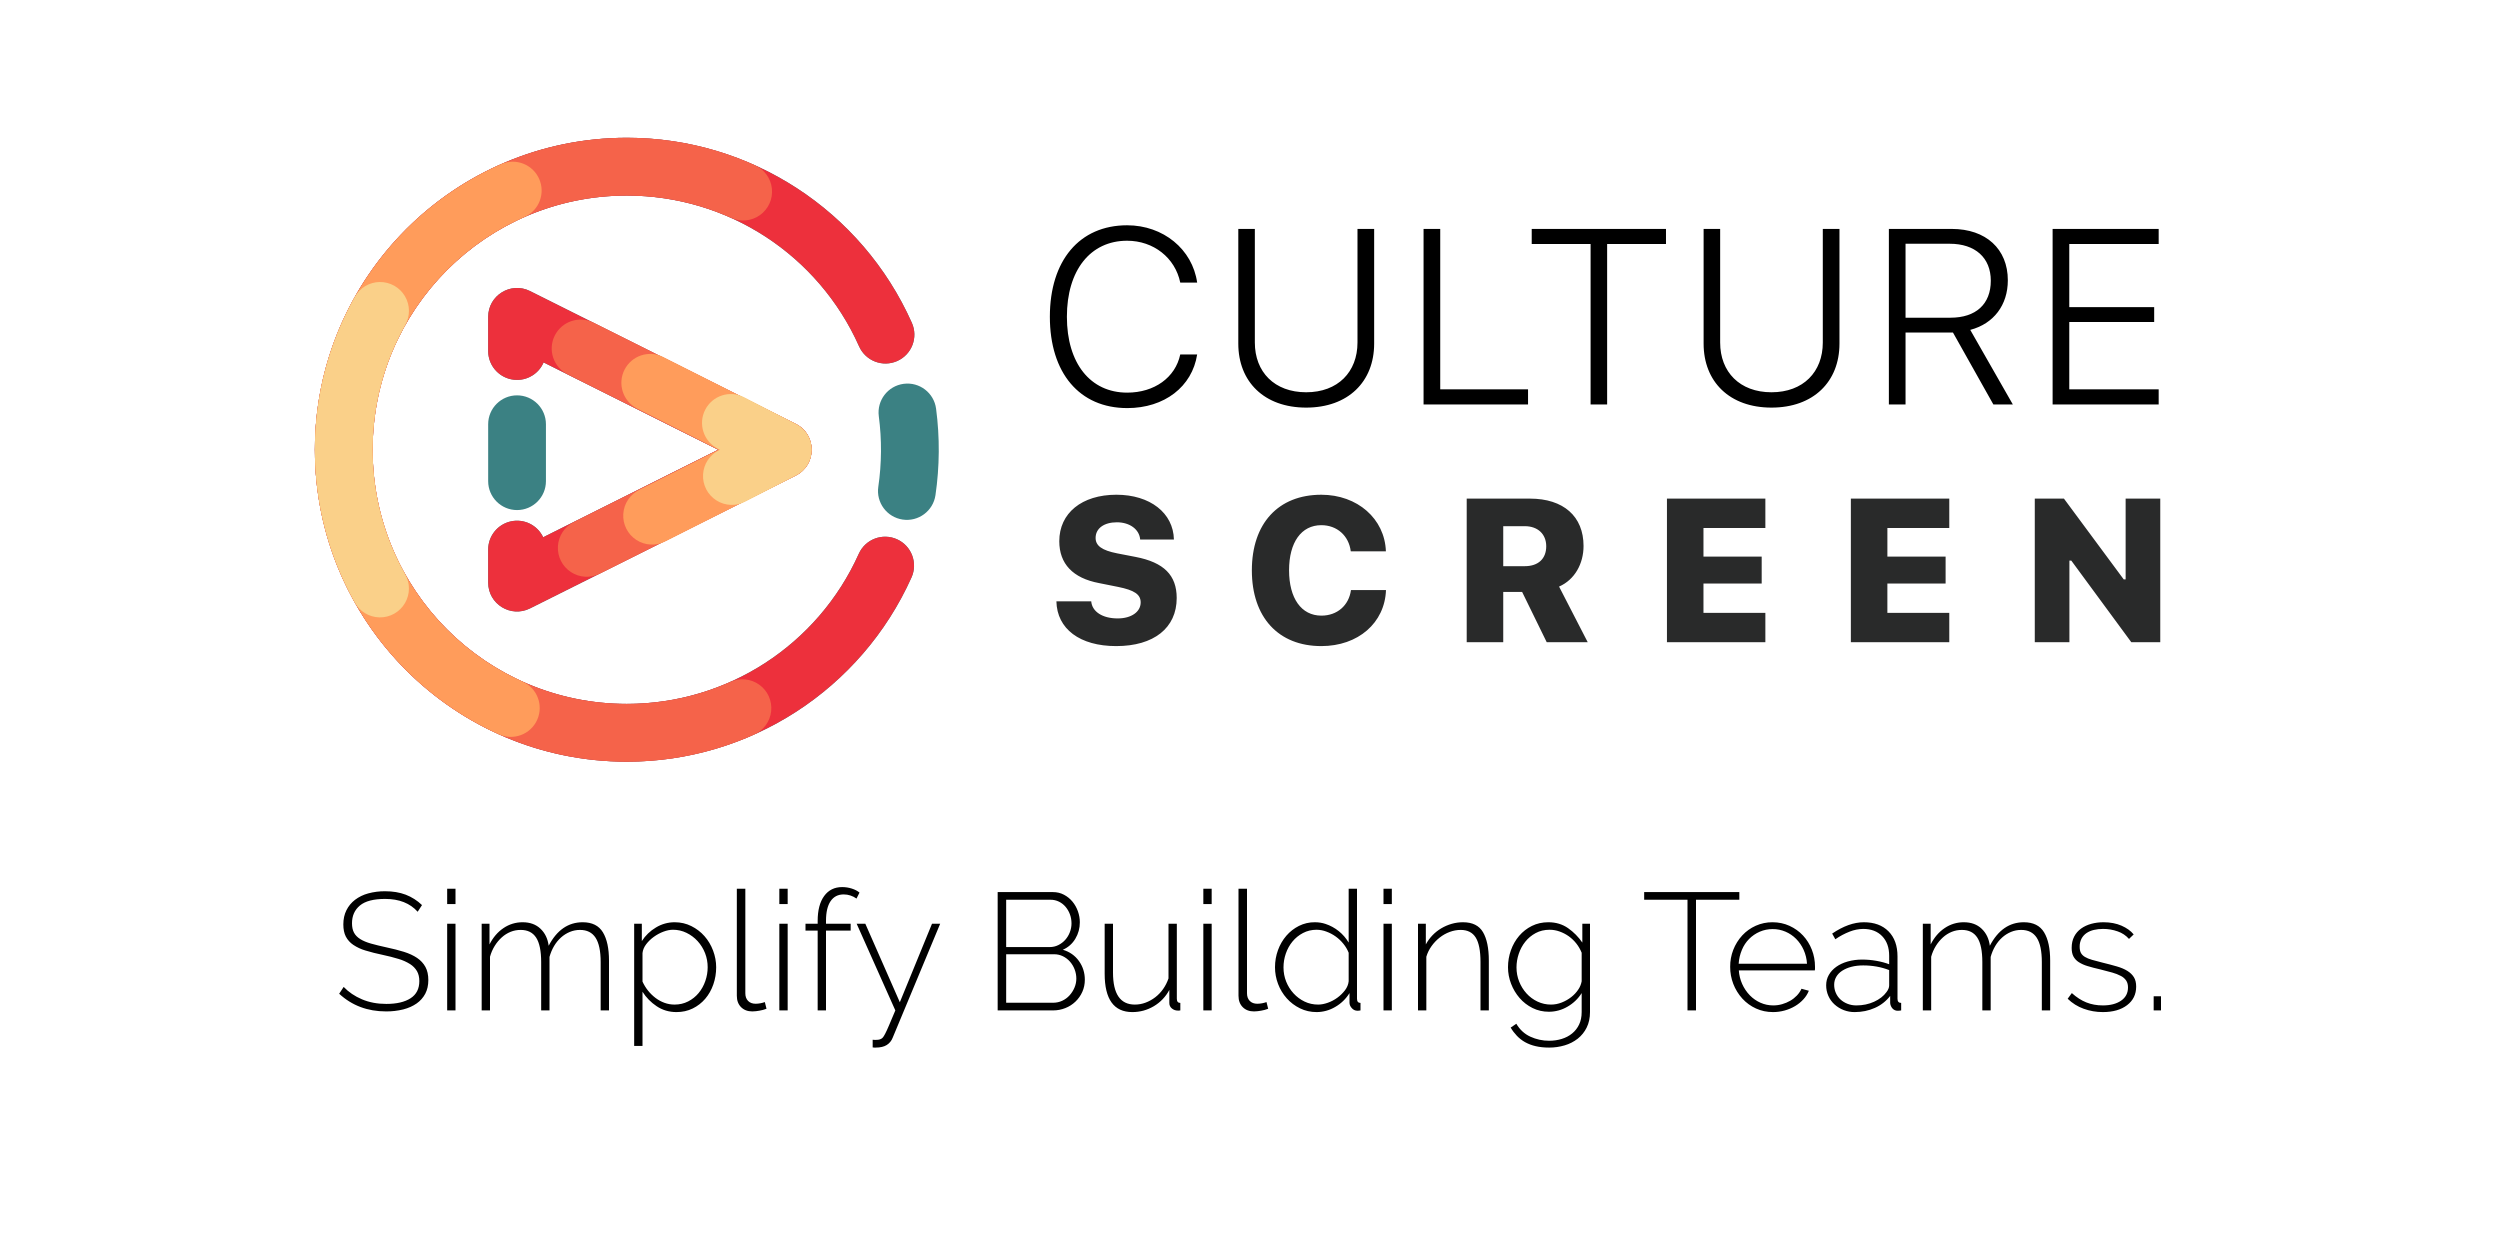
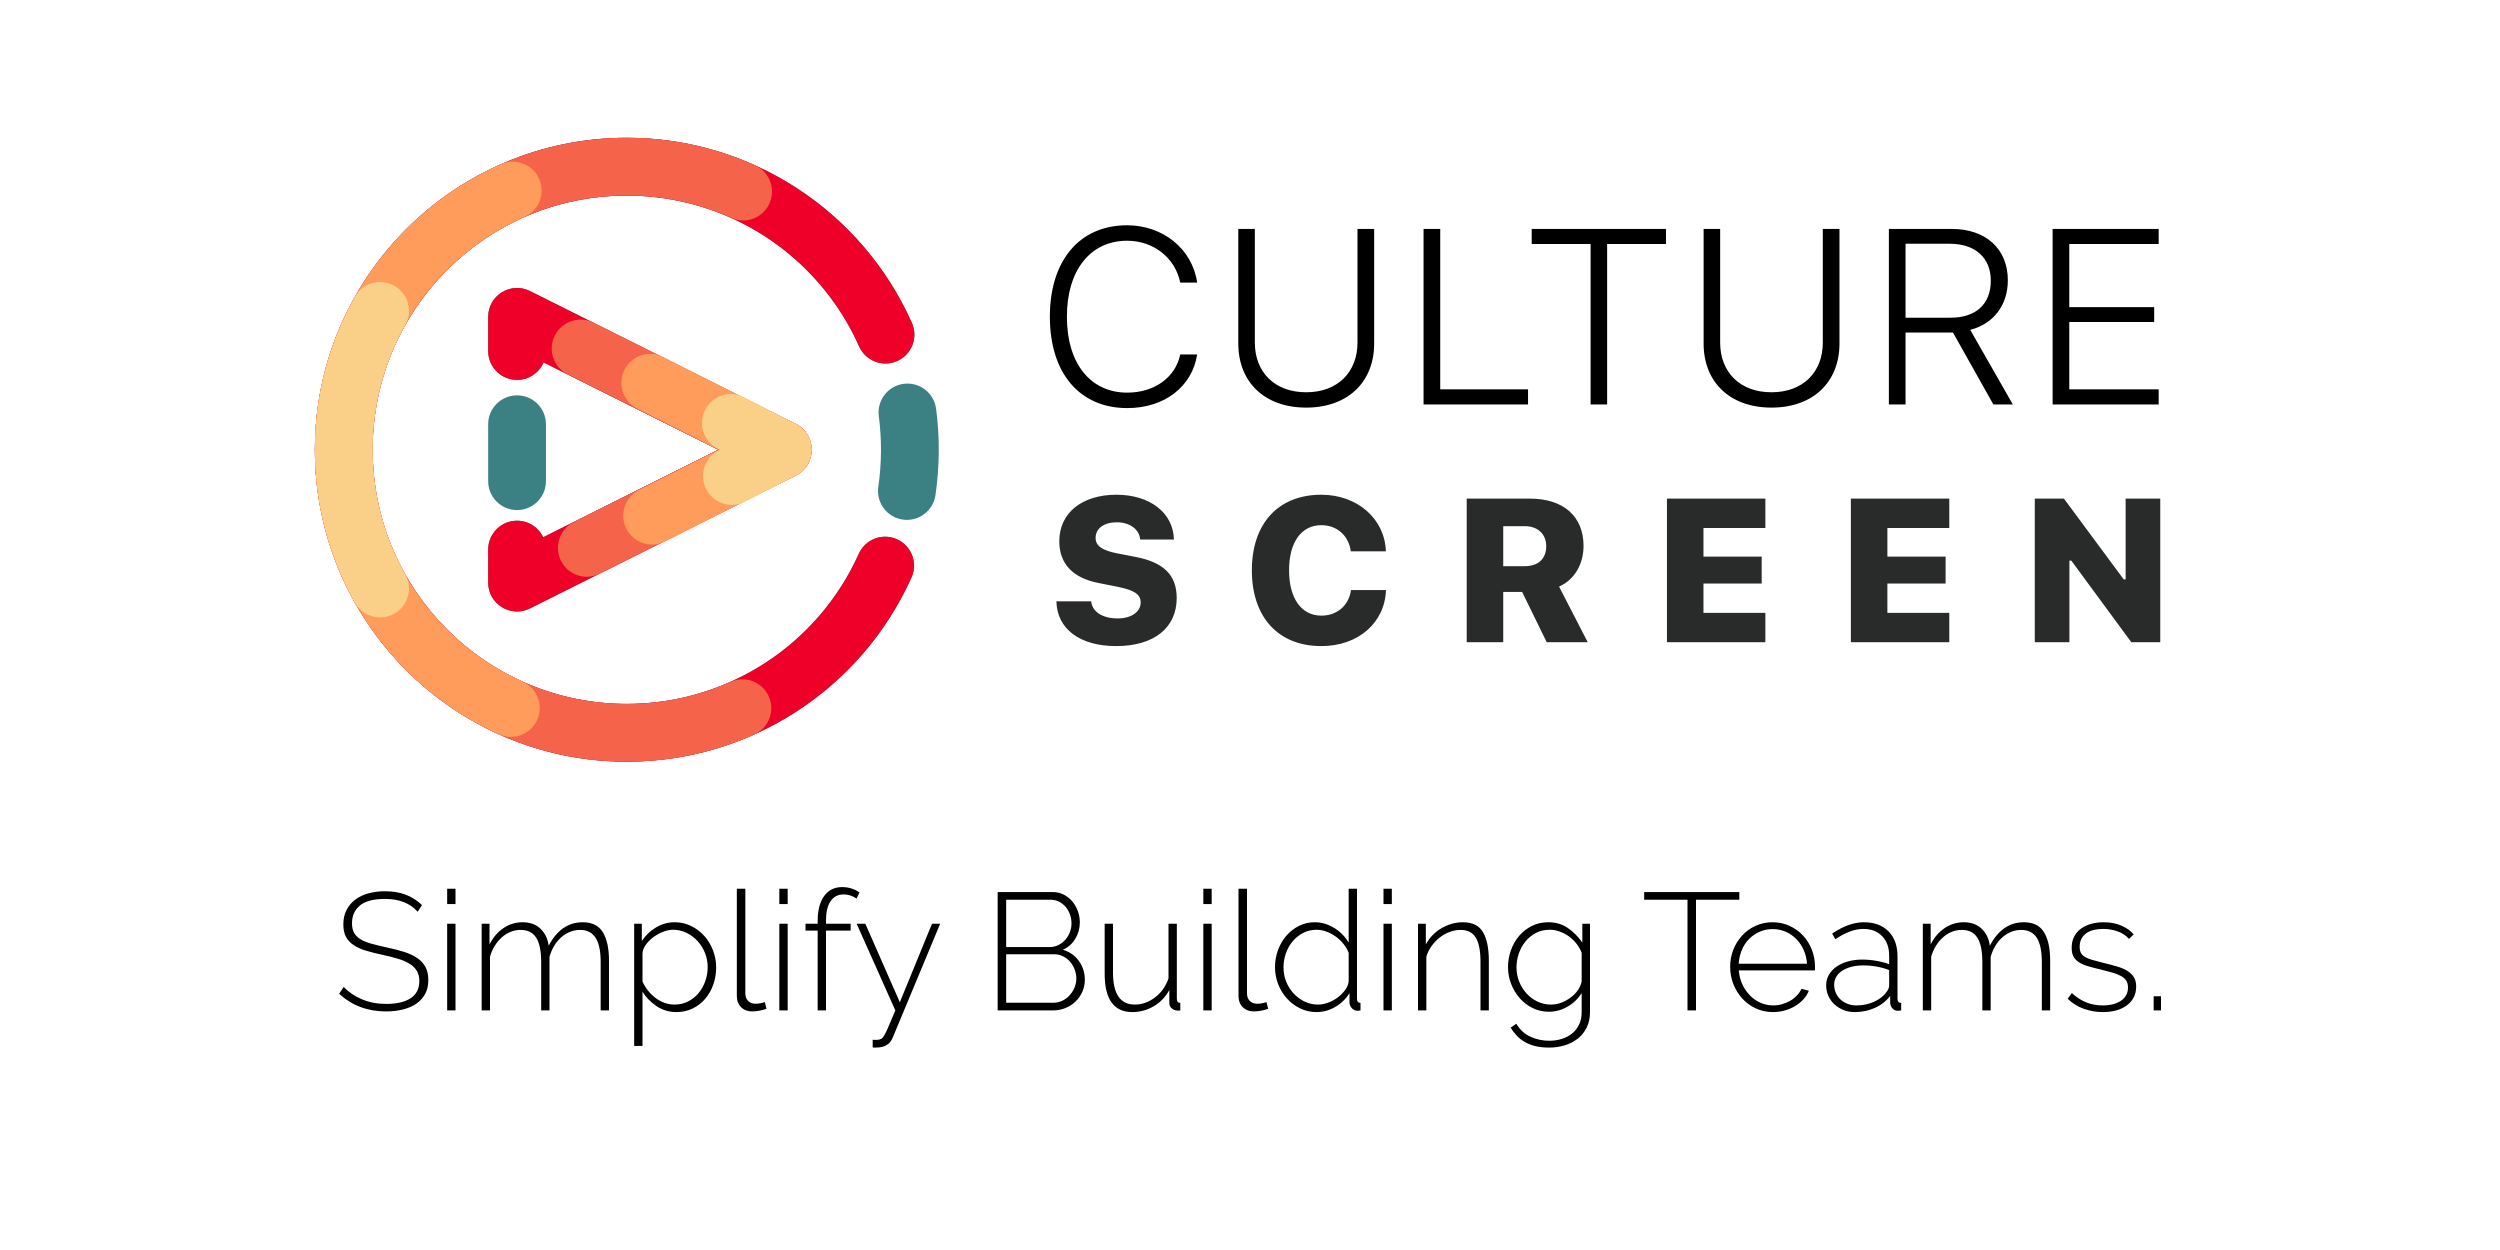
<svg xmlns="http://www.w3.org/2000/svg" width="240" height="120" viewBox="0 0 240 120">
  <g fill="none" fill-rule="nonzero">
    <g fill="#3B8183">
      <path d="M87.54 30.996a2.773 2.773 0 1 1-5.066 2.257 24.404 24.404 0 0 0-22.3-14.48c-13.476 0-24.401 10.925-24.401 24.4 0 13.477 10.925 24.402 24.4 24.402a24.404 24.404 0 0 0 22.271-14.413 2.773 2.773 0 1 1 5.06 2.273 29.949 29.949 0 0 1-27.33 17.686c-16.54 0-29.947-13.408-29.947-29.947 0-16.54 13.408-29.947 29.947-29.947A29.949 29.949 0 0 1 87.54 30.996zm2.265 16.54a2.773 2.773 0 1 1-5.488-.802 24.626 24.626 0 0 0 .048-6.776 2.773 2.773 0 0 1 5.499-.723 30.2 30.2 0 0 1-.059 8.3z" />
      <path d="M49.637 36.47a2.773 2.773 0 0 1-2.773-2.773V30.42c0-2.061 2.17-3.402 4.013-2.48l25.51 12.755c2.044 1.022 2.044 3.938 0 4.96l-25.51 12.755c-1.844.922-4.013-.419-4.013-2.48v-3.17a2.773 2.773 0 0 1 5.28-1.184l16.803-8.401-16.762-8.381a2.774 2.774 0 0 1-2.548 1.677zm2.773 9.723a2.773 2.773 0 0 1-5.546 0v-5.466a2.773 2.773 0 0 1 5.546 0v5.466z" />
    </g>
-     <g fill="#ED303C">
+     <g fill="#ee0028">
      <path d="M87.54 30.996a29.949 29.949 0 0 0-27.366-17.769c-16.54 0-29.947 13.408-29.947 29.947 0 16.54 13.408 29.947 29.947 29.947a29.949 29.949 0 0 0 27.33-17.686 2.773 2.773 0 0 0-5.06-2.273 24.404 24.404 0 0 1-22.27 14.413c-13.476 0-24.401-10.925-24.401-24.401 0-13.476 10.925-24.401 24.4-24.401 9.73 0 18.41 5.746 22.301 14.48a2.773 2.773 0 1 0 5.066-2.257z" />
      <path d="M68.947 43.174l-16.802 8.401a2.773 2.773 0 0 0-5.28 1.185v3.169c0 2.061 2.168 3.402 4.012 2.48l25.51-12.755c2.044-1.022 2.044-3.938 0-4.96l-25.51-12.755c-1.844-.922-4.013.419-4.013 2.48v3.278a2.773 2.773 0 0 0 5.321 1.096l16.762 8.38z" />
    </g>
    <g fill="#F5634A">
      <path d="M72.45 15.852a29.848 29.848 0 0 0-12.276-2.625c-4.19 0-8.265.863-12.023 2.512a30.048 30.048 0 0 0-12.39 10.088 29.819 29.819 0 0 0-5.534 17.347 29.818 29.818 0 0 0 5.488 17.283 30.052 30.052 0 0 0 12.187 10.041 29.848 29.848 0 0 0 12.272 2.623c4.26 0 8.398-.892 12.207-2.594a2.773 2.773 0 1 0-2.263-5.063 24.304 24.304 0 0 1-9.944 2.111c-3.496 0-6.883-.734-9.997-2.135a24.507 24.507 0 0 1-9.935-8.187 24.273 24.273 0 0 1-4.47-14.08c0-5.14 1.59-10.034 4.507-14.13a24.503 24.503 0 0 1 10.1-8.226 24.307 24.307 0 0 1 9.795-2.044c3.497 0 6.885.734 10.001 2.136a2.773 2.773 0 1 0 2.276-5.057z" />
      <path d="M55.101 50.111a2.773 2.773 0 1 0 2.483 4.959l18.805-9.416c2.042-1.023 2.042-3.937 0-4.96l-19.41-9.719a2.773 2.773 0 1 0-2.483 4.96l14.459 7.24L55.1 50.11z" />
    </g>
    <g fill="#FF9C5B">
      <path d="M48.15 15.74a30.048 30.048 0 0 0-12.39 10.087 29.819 29.819 0 0 0-5.533 17.347 29.818 29.818 0 0 0 5.488 17.283 30.052 30.052 0 0 0 12.187 10.041 2.773 2.773 0 1 0 2.275-5.058 24.507 24.507 0 0 1-9.935-8.187 24.273 24.273 0 0 1-4.47-14.08c0-5.14 1.59-10.034 4.507-14.13a24.503 24.503 0 0 1 10.1-8.226 2.773 2.773 0 0 0-2.228-5.078zM61.386 47.017a2.773 2.773 0 1 0 2.5 4.95l12.511-6.318c2.031-1.025 2.031-3.925 0-4.95l-12.755-6.441a2.773 2.773 0 0 0-2.5 4.95l7.854 3.966-7.61 3.843z" />
    </g>
    <g fill="#FAD089">
      <path d="M34.06 28.505a29.82 29.82 0 0 0-3.833 14.669 29.82 29.82 0 0 0 3.814 14.634 2.773 2.773 0 1 0 4.836-2.713 24.275 24.275 0 0 1-3.104-11.921c0-4.248 1.084-8.332 3.12-11.949a2.773 2.773 0 1 0-4.833-2.72zM69.035 43.212a2.773 2.773 0 1 0 2.546 4.926l4.84-2.5c2-1.034 2-3.894 0-4.927l-4.992-2.58a2.773 2.773 0 0 0-2.546 4.927l.225.116-.073.038z" />
    </g>
    <g>
      <path fill="#000" d="M108.213 39.176c-4.577 0-7.426-3.362-7.426-8.769 0-5.406 2.85-8.78 7.415-8.78 3.468 0 6.27 2.3 6.725 5.5h-1.623c-.49-2.383-2.569-4.017-5.102-4.017-3.527 0-5.78 2.837-5.78 7.297 0 4.46 2.242 7.286 5.791 7.286 2.604 0 4.624-1.447 5.091-3.666h1.623c-.479 3.094-3.14 5.15-6.714 5.15zm12.252-17.199v10.906c0 2.826 1.88 4.775 4.927 4.775 3.047 0 4.927-1.95 4.927-4.775V21.977h1.6v11.01c0 3.656-2.499 6.143-6.527 6.143-4.028 0-6.515-2.487-6.515-6.142v-11.01h1.588zm26.227 15.401v1.448h-10.03V21.977h1.6v15.401h8.43zm7.593 1.448h-1.588v-15.4h-5.652v-1.449h12.89v1.448h-5.65v15.401zm10.85-16.849v10.906c0 2.826 1.88 4.775 4.927 4.775 3.048 0 4.927-1.95 4.927-4.775V21.977h1.6v11.01c0 3.656-2.499 6.143-6.527 6.143-4.028 0-6.515-2.487-6.515-6.142v-11.01h1.588zm17.797 1.425V30.5h4.309c2.44 0 3.876-1.296 3.876-3.55 0-2.207-1.494-3.55-3.946-3.55h-4.239zm0 8.523v6.901h-1.6V21.977h6.037c3.281 0 5.383 1.927 5.383 4.928 0 2.382-1.355 4.168-3.608 4.764l4.087 7.157h-1.869l-3.876-6.9h-4.554zm24.301 5.453v1.448h-10.182V21.977h10.182v1.448h-8.582v6.06h8.15v1.425h-8.15v6.468h8.582z" />
      <path fill="#292A2A" d="M101.414 57.726h3.343c.086 1.003 1.09 1.643 2.541 1.643 1.31 0 2.207-.63 2.207-1.538 0-.764-.602-1.175-2.178-1.49l-1.815-.364c-2.522-.477-3.821-1.853-3.821-4.021 0-2.694 2.159-4.462 5.483-4.462 3.23 0 5.465 1.748 5.522 4.3h-3.239c-.076-.975-1.003-1.654-2.235-1.654s-2.044.583-2.044 1.5c0 .755.61 1.194 2.063 1.481l1.777.344c2.723.525 3.945 1.758 3.945 3.945 0 2.876-2.197 4.615-5.808 4.615-3.487 0-5.684-1.643-5.741-4.3zm25.432 4.299c-4.127 0-6.668-2.77-6.668-7.27s2.531-7.26 6.668-7.26c3.468 0 6.095 2.311 6.2 5.435h-3.372c-.182-1.5-1.319-2.513-2.828-2.513-1.92 0-3.096 1.644-3.096 4.328 0 2.694 1.176 4.356 3.105 4.356 1.51 0 2.637-.974 2.838-2.455h3.362c-.114 3.153-2.675 5.379-6.21 5.379zm17.465-11.512v3.84h2.073c1.29 0 2.054-.716 2.054-1.91 0-1.175-.812-1.93-2.064-1.93h-2.063zm0 6.315v4.824h-3.507V47.867h6.067c3.22 0 5.149 1.7 5.149 4.547 0 1.691-.84 3.239-2.35 3.898l2.751 5.34h-3.936l-2.36-4.824h-1.814zm25.164 2.006v2.818h-9.448V47.867h9.448v2.818h-5.942v2.751h5.589v2.58h-5.589v2.818h5.942zm17.656 0v2.818h-9.448V47.867h9.448v2.818h-5.942v2.751h5.589v2.58h-5.59v2.818h5.943zm11.532 2.818h-3.324V47.867h2.799l5.741 7.757h.182v-7.757h3.324v13.785h-2.78l-5.76-7.834h-.182v7.834z" />
    </g>
    <path fill="#000" d="M40.096 87.528c-.736-.821-1.776-1.232-3.12-1.232-1.11 0-1.917.21-2.424.632-.507.421-.76.99-.76 1.704 0 .363.064.664.192.904s.328.445.6.616c.272.17.616.315 1.032.432.416.117.917.24 1.504.368.608.128 1.16.27 1.656.424.496.155.917.35 1.264.584.347.235.613.523.8.864.187.341.28.763.28 1.264s-.099.939-.296 1.312a2.637 2.637 0 0 1-.832.936c-.357.25-.784.44-1.28.568a6.629 6.629 0 0 1-1.656.192c-1.77 0-3.27-.565-4.496-1.696l.432-.656c.48.501 1.067.899 1.76 1.192.693.293 1.472.44 2.336.44.992 0 1.768-.181 2.328-.544.56-.363.84-.912.84-1.648 0-.373-.075-.69-.224-.952a2.013 2.013 0 0 0-.664-.68 4.42 4.42 0 0 0-1.112-.496c-.448-.139-.97-.272-1.568-.4a17.957 17.957 0 0 1-1.608-.408 4.242 4.242 0 0 1-1.168-.544 2.184 2.184 0 0 1-.712-.792c-.16-.31-.24-.699-.24-1.168 0-.512.099-.965.296-1.36.197-.395.472-.728.824-1a3.678 3.678 0 0 1 1.264-.616 5.992 5.992 0 0 1 1.632-.208c.736 0 1.392.11 1.968.328a4.645 4.645 0 0 1 1.568 1l-.416.64zM42.928 97v-8.32h.8V97h-.8zm0-10.208V85.32h.8v1.472h-.8zM58.464 97h-.8v-4.64c0-1.056-.163-1.835-.488-2.336-.325-.501-.824-.752-1.496-.752-.341 0-.667.064-.976.192a2.96 2.96 0 0 0-.848.536c-.256.23-.477.501-.664.816a4.297 4.297 0 0 0-.44 1.048V97h-.8v-4.64c0-1.067-.16-1.848-.48-2.344-.32-.496-.816-.744-1.488-.744-.341 0-.664.061-.968.184a2.854 2.854 0 0 0-.84.528 3.79 3.79 0 0 0-.68.816 3.95 3.95 0 0 0-.456 1.048V97h-.8v-8.32h.752v1.984c.341-.672.79-1.195 1.344-1.568a3.224 3.224 0 0 1 1.84-.56c.704 0 1.275.208 1.712.624.437.416.699.96.784 1.632.79-1.504 1.877-2.256 3.264-2.256.907 0 1.555.323 1.944.968.39.645.584 1.55.584 2.712V97zm6.48.16c-.715 0-1.352-.19-1.912-.568a4.638 4.638 0 0 1-1.352-1.384v5.2h-.8V88.68h.736v1.664a4.057 4.057 0 0 1 1.352-1.304 3.44 3.44 0 0 1 1.8-.504c.576 0 1.11.123 1.6.368s.912.568 1.264.968.627.861.824 1.384c.197.523.296 1.056.296 1.6 0 .576-.09 1.125-.272 1.648-.181.523-.44.981-.776 1.376a3.706 3.706 0 0 1-1.208.936c-.47.23-.987.344-1.552.344zm-.192-.72c.48 0 .917-.101 1.312-.304.395-.203.73-.472 1.008-.808.277-.336.49-.72.64-1.152.15-.432.224-.872.224-1.32a3.69 3.69 0 0 0-.968-2.512 3.533 3.533 0 0 0-1.064-.792 2.922 2.922 0 0 0-1.296-.296c-.288 0-.595.061-.92.184a3.94 3.94 0 0 0-.92.496 3.462 3.462 0 0 0-.736.712c-.203.267-.32.55-.352.848v2.736a4.086 4.086 0 0 0 1.248 1.568c.267.203.555.36.864.472.31.112.63.168.96.168zm5.984-11.12h.816v10.032c0 .31.088.555.264.736.176.181.419.272.728.272a2.726 2.726 0 0 0 .88-.16l.16.64a3.34 3.34 0 0 1-.672.184 3.97 3.97 0 0 1-.688.072c-.448 0-.808-.136-1.08-.408-.272-.272-.408-.637-.408-1.096V85.32zM74.816 97v-8.32h.8V97h-.8zm0-10.208V85.32h.8v1.472h-.8zM78.496 97v-7.664h-1.168v-.656h1.168v-.272c0-1.024.208-1.821.624-2.392.416-.57.992-.856 1.728-.856.32 0 .63.048.928.144.299.096.544.224.736.384l-.288.576a2.09 2.09 0 0 0-1.232-.4c-.544 0-.963.216-1.256.648-.293.432-.44 1.059-.44 1.88v.288h2.368v.656h-2.368V97h-.8zm5.28 2.816c.053.01.133.016.24.016.107 0 .205-.005.296-.016a.794.794 0 0 0 .264-.08.602.602 0 0 0 .176-.136c.053-.059.128-.179.224-.36s.219-.448.368-.8c.15-.352.352-.832.608-1.44l-3.712-8.32h.832l3.312 7.536 3.088-7.536h.784l-4.56 10.944a1.41 1.41 0 0 1-.568.696c-.261.165-.616.248-1.064.248h-.136a.776.776 0 0 1-.152-.016v-.736zm20.368-5.76c0 .416-.08.803-.24 1.16a2.968 2.968 0 0 1-1.632 1.56c-.373.15-.768.224-1.184.224h-5.312V85.64h5.296c.395 0 .752.085 1.072.256.32.17.592.392.816.664.224.272.397.581.52.928.123.347.184.696.184 1.048 0 .576-.144 1.104-.432 1.584-.288.48-.688.832-1.2 1.056.65.192 1.165.552 1.544 1.08s.568 1.128.568 1.8zm-.816-.112c0-.299-.053-.59-.16-.872a2.428 2.428 0 0 0-.448-.752 2.161 2.161 0 0 0-.68-.52 1.884 1.884 0 0 0-.84-.192h-4.608v4.656h4.496c.32 0 .616-.064.888-.192s.507-.301.704-.52c.197-.219.355-.467.472-.744.117-.277.176-.565.176-.864zm-6.736-7.568v4.544h4.16c.31 0 .592-.064.848-.192s.477-.296.664-.504a2.33 2.33 0 0 0 .44-.728c.107-.277.16-.56.16-.848 0-.31-.05-.6-.152-.872a2.402 2.402 0 0 0-.416-.72 1.978 1.978 0 0 0-.632-.496 1.799 1.799 0 0 0-.816-.184h-4.256zm12.112 10.784c-1.77 0-2.656-1.227-2.656-3.68v-4.8h.8v4.688c0 2.048.699 3.072 2.096 3.072.352 0 .693-.061 1.024-.184a3.597 3.597 0 0 0 1.688-1.304c.219-.31.392-.65.52-1.024V88.68h.8v7.2c0 .267.112.4.336.4V97a.742.742 0 0 1-.144.016h-.096a.88.88 0 0 1-.568-.2.653.653 0 0 1-.248-.536v-1.248a3.96 3.96 0 0 1-1.496 1.568c-.635.373-1.32.56-2.056.56zm6.816-.16v-8.32h.8V97h-.8zm0-10.208V85.32h.8v1.472h-.8zm3.376-1.472h.816v10.032c0 .31.088.555.264.736.176.181.419.272.728.272a2.726 2.726 0 0 0 .88-.16l.16.64a3.34 3.34 0 0 1-.672.184 3.97 3.97 0 0 1-.688.072c-.448 0-.808-.136-1.08-.408-.272-.272-.408-.637-.408-1.096V85.32zm7.504 11.84c-.576 0-1.11-.12-1.6-.36s-.915-.56-1.272-.96a4.398 4.398 0 0 1-.832-1.376 4.475 4.475 0 0 1-.296-1.608c0-.576.096-1.125.288-1.648a4.4 4.4 0 0 1 .8-1.376c.341-.395.744-.71 1.208-.944a3.337 3.337 0 0 1 1.528-.352c.363 0 .704.053 1.024.16a4.063 4.063 0 0 1 2.224 1.792V85.32h.8v10.56c0 .267.112.4.336.4V97c-.064.01-.117.019-.16.024a1.031 1.031 0 0 1-.128.008.706.706 0 0 1-.544-.248c-.15-.165-.224-.339-.224-.52v-.928a3.841 3.841 0 0 1-1.368 1.328 3.51 3.51 0 0 1-1.784.496zm.144-.72c.288 0 .597-.059.928-.176.33-.117.637-.28.92-.488a3.55 3.55 0 0 0 .728-.712c.203-.267.32-.555.352-.864v-2.736a3.279 3.279 0 0 0-.504-.856 3.716 3.716 0 0 0-1.64-1.176 2.69 2.69 0 0 0-.928-.176c-.48 0-.917.104-1.312.312-.395.208-.73.48-1.008.816-.277.336-.49.72-.64 1.152-.15.432-.224.877-.224 1.336 0 .48.085.933.256 1.36.17.427.408.805.712 1.136.304.33.656.592 1.056.784.4.192.835.288 1.304.288zm6.272.56v-8.32h.8V97h-.8zm0-10.208V85.32h.8v1.472h-.8zM142.928 97h-.8v-4.64c0-1.077-.152-1.861-.456-2.352-.304-.49-.787-.736-1.448-.736-.352 0-.701.064-1.048.192a3.55 3.55 0 0 0-.968.544c-.299.235-.56.51-.784.824-.224.315-.39.653-.496 1.016V97h-.8v-8.32h.752v1.984a3.99 3.99 0 0 1 1.48-1.544c.315-.187.648-.33 1-.432a3.913 3.913 0 0 1 1.088-.152c.907 0 1.547.317 1.92.952s.56 1.544.56 2.728V97zm5.776.128c-.576 0-1.104-.12-1.584-.36s-.893-.56-1.24-.96a4.59 4.59 0 0 1-.816-1.368 4.368 4.368 0 0 1-.296-1.584c0-.565.093-1.11.28-1.632.187-.523.45-.984.792-1.384.341-.4.75-.717 1.224-.952.475-.235 1-.352 1.576-.352.725 0 1.357.19 1.896.568.539.379.995.84 1.368 1.384V88.68h.736v8.48c0 .565-.107 1.061-.32 1.488a3.108 3.108 0 0 1-.856 1.064 3.737 3.737 0 0 1-1.248.64 5.125 5.125 0 0 1-1.496.216c-.48 0-.912-.045-1.296-.136a3.872 3.872 0 0 1-1.016-.384 3.359 3.359 0 0 1-.784-.608c-.23-.24-.43-.504-.6-.792l.544-.368c.33.565.779.979 1.344 1.24a4.257 4.257 0 0 0 1.808.392c.427 0 .83-.059 1.208-.176.379-.117.71-.29.992-.52.283-.23.507-.515.672-.856.165-.341.248-.741.248-1.2v-1.824a3.84 3.84 0 0 1-1.36 1.304 3.51 3.51 0 0 1-1.776.488zm.192-.688c.352 0 .696-.067 1.032-.2.336-.133.64-.307.912-.52.272-.213.496-.453.672-.72a2.04 2.04 0 0 0 .328-.8v-2.736a3.596 3.596 0 0 0-1.24-1.584 3.629 3.629 0 0 0-.88-.456 2.821 2.821 0 0 0-.952-.168c-.501 0-.95.107-1.344.32-.395.213-.728.49-1 .832-.272.341-.48.728-.624 1.16a4.1 4.1 0 0 0-.216 1.304c0 .48.085.933.256 1.36.17.427.405.805.704 1.136.299.33.65.592 1.056.784a2.99 2.99 0 0 0 1.296.288zm18.08-10.064h-4.16V97H162V86.376h-4.16v-.736h9.136v.736zm3.232 10.784c-.587 0-1.13-.115-1.632-.344a4.032 4.032 0 0 1-1.304-.944 4.501 4.501 0 0 1-1.176-3.064 4.397 4.397 0 0 1 1.168-3.016c.363-.39.792-.696 1.288-.92a3.86 3.86 0 0 1 1.608-.336c.587 0 1.13.115 1.632.344.501.23.933.539 1.296.928.363.39.645.843.848 1.36.203.517.304 1.064.304 1.64v.2c0 .08-.005.13-.016.152h-7.296a3.798 3.798 0 0 0 1.064 2.4c.293.299.632.533 1.016.704.384.17.795.256 1.232.256.288 0 .57-.04.848-.12.277-.08.536-.19.776-.328.24-.139.453-.307.64-.504s.333-.413.44-.648l.704.192c-.117.299-.29.573-.52.824a3.52 3.52 0 0 1-.8.648 4.09 4.09 0 0 1-1 .424 4.142 4.142 0 0 1-1.12.152zm3.264-4.64a3.772 3.772 0 0 0-.328-1.344 3.588 3.588 0 0 0-.72-1.048 3.23 3.23 0 0 0-1.016-.688 3.082 3.082 0 0 0-1.232-.248c-.437 0-.848.083-1.232.248a3.23 3.23 0 0 0-1.72 1.744 4.05 4.05 0 0 0-.312 1.336h6.56zm4.576 4.64a2.84 2.84 0 0 1-1.944-.744 2.411 2.411 0 0 1-.584-.816 2.491 2.491 0 0 1-.208-1.016c0-.363.085-.693.256-.992.17-.299.408-.557.712-.776.304-.219.67-.39 1.096-.512a5.083 5.083 0 0 1 1.408-.184c.448 0 .899.04 1.352.12.453.08.861.19 1.224.328v-.816c0-.79-.224-1.416-.672-1.88-.448-.464-1.056-.696-1.824-.696a3.66 3.66 0 0 0-1.288.256 6.6 6.6 0 0 0-1.384.736l-.304-.544c1.067-.725 2.08-1.088 3.04-1.088 1.003 0 1.792.29 2.368.872.576.581.864 1.384.864 2.408v4.064c0 .267.117.4.352.4V97a1.592 1.592 0 0 1-.32.032.651.651 0 0 1-.512-.216.904.904 0 0 1-.224-.52v-.688a3.741 3.741 0 0 1-1.472 1.152c-.597.267-1.243.4-1.936.4zm.16-.64c.619 0 1.187-.117 1.704-.352.517-.235.915-.544 1.192-.928.17-.224.256-.437.256-.64v-1.472a6.443 6.443 0 0 0-1.2-.336 7.325 7.325 0 0 0-1.296-.112c-.416 0-.795.045-1.136.136a3.02 3.02 0 0 0-.88.376c-.245.16-.435.355-.568.584-.133.23-.2.483-.2.76s.053.539.16.784c.107.245.256.456.448.632s.419.315.68.416c.261.101.541.152.84.152zm18.608.48h-.8v-4.64c0-1.056-.163-1.835-.488-2.336-.325-.501-.824-.752-1.496-.752-.341 0-.667.064-.976.192a2.96 2.96 0 0 0-.848.536c-.256.23-.477.501-.664.816a4.297 4.297 0 0 0-.44 1.048V97h-.8v-4.64c0-1.067-.16-1.848-.48-2.344-.32-.496-.816-.744-1.488-.744-.341 0-.664.061-.968.184a2.854 2.854 0 0 0-.84.528 3.79 3.79 0 0 0-.68.816 3.95 3.95 0 0 0-.456 1.048V97h-.8v-8.32h.752v1.984c.341-.672.79-1.195 1.344-1.568a3.224 3.224 0 0 1 1.84-.56c.704 0 1.275.208 1.712.624.437.416.699.96.784 1.632.79-1.504 1.877-2.256 3.264-2.256.907 0 1.555.323 1.944.968.39.645.584 1.55.584 2.712V97zm5.056.16c-.64 0-1.253-.107-1.84-.32a4.254 4.254 0 0 1-1.536-.96l.4-.544c.448.405.912.704 1.392.896.48.192 1.008.288 1.584.288.725 0 1.31-.152 1.752-.456.443-.304.664-.728.664-1.272 0-.256-.056-.472-.168-.648a1.344 1.344 0 0 0-.504-.448 4.159 4.159 0 0 0-.832-.328c-.33-.096-.715-.197-1.152-.304-.47-.107-.877-.213-1.224-.32a3.29 3.29 0 0 1-.856-.384 1.481 1.481 0 0 1-.504-.544c-.112-.213-.168-.485-.168-.816 0-.416.08-.779.24-1.088.16-.31.381-.565.664-.768.283-.203.608-.355.976-.456.368-.101.76-.152 1.176-.152.65 0 1.227.11 1.728.328.501.219.89.499 1.168.84l-.448.432a2.538 2.538 0 0 0-1.08-.72 4.134 4.134 0 0 0-1.416-.24c-.31 0-.6.032-.872.096a2.1 2.1 0 0 0-.712.304 1.498 1.498 0 0 0-.48.536 1.618 1.618 0 0 0-.176.776c0 .245.04.443.12.592.08.15.208.277.384.384.176.107.403.2.68.28.277.08.608.168.992.264.523.128.987.25 1.392.368.405.117.744.261 1.016.432.272.17.48.373.624.608.144.235.216.533.216.896 0 .747-.29 1.341-.872 1.784-.581.443-1.357.664-2.328.664zm4.88-.16v-1.36h.704V97h-.704z" />
  </g>
</svg>
